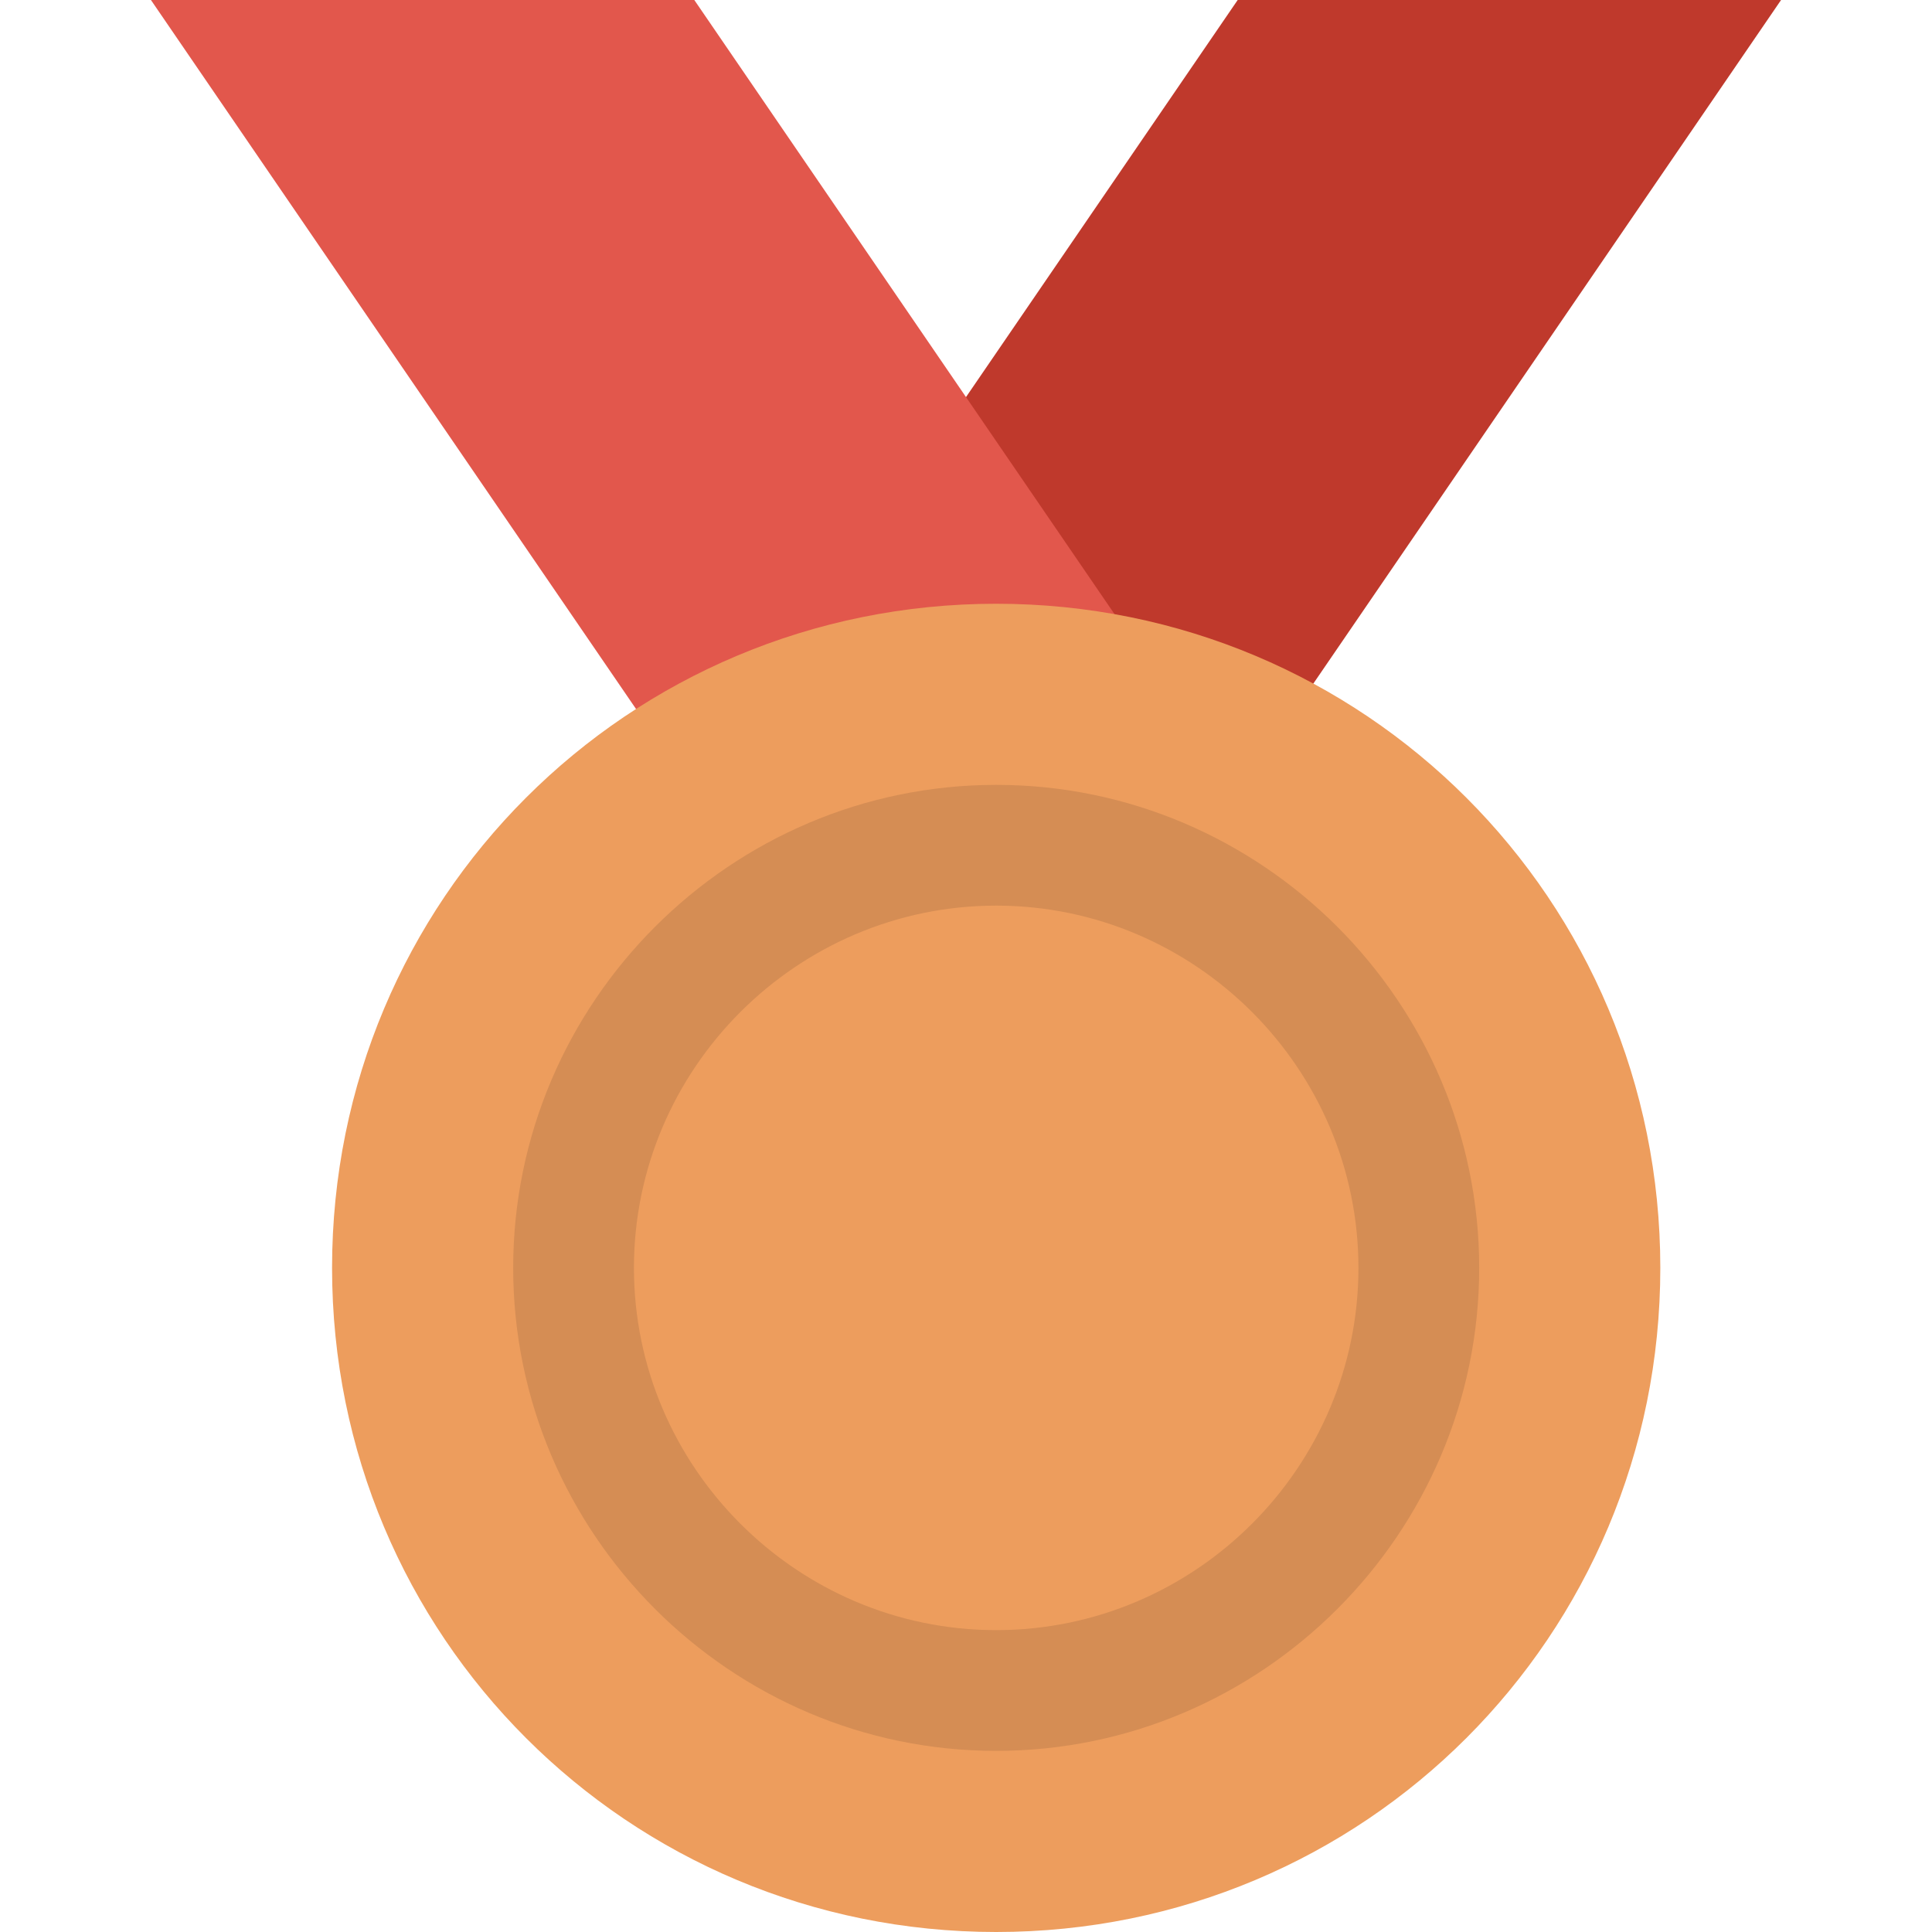
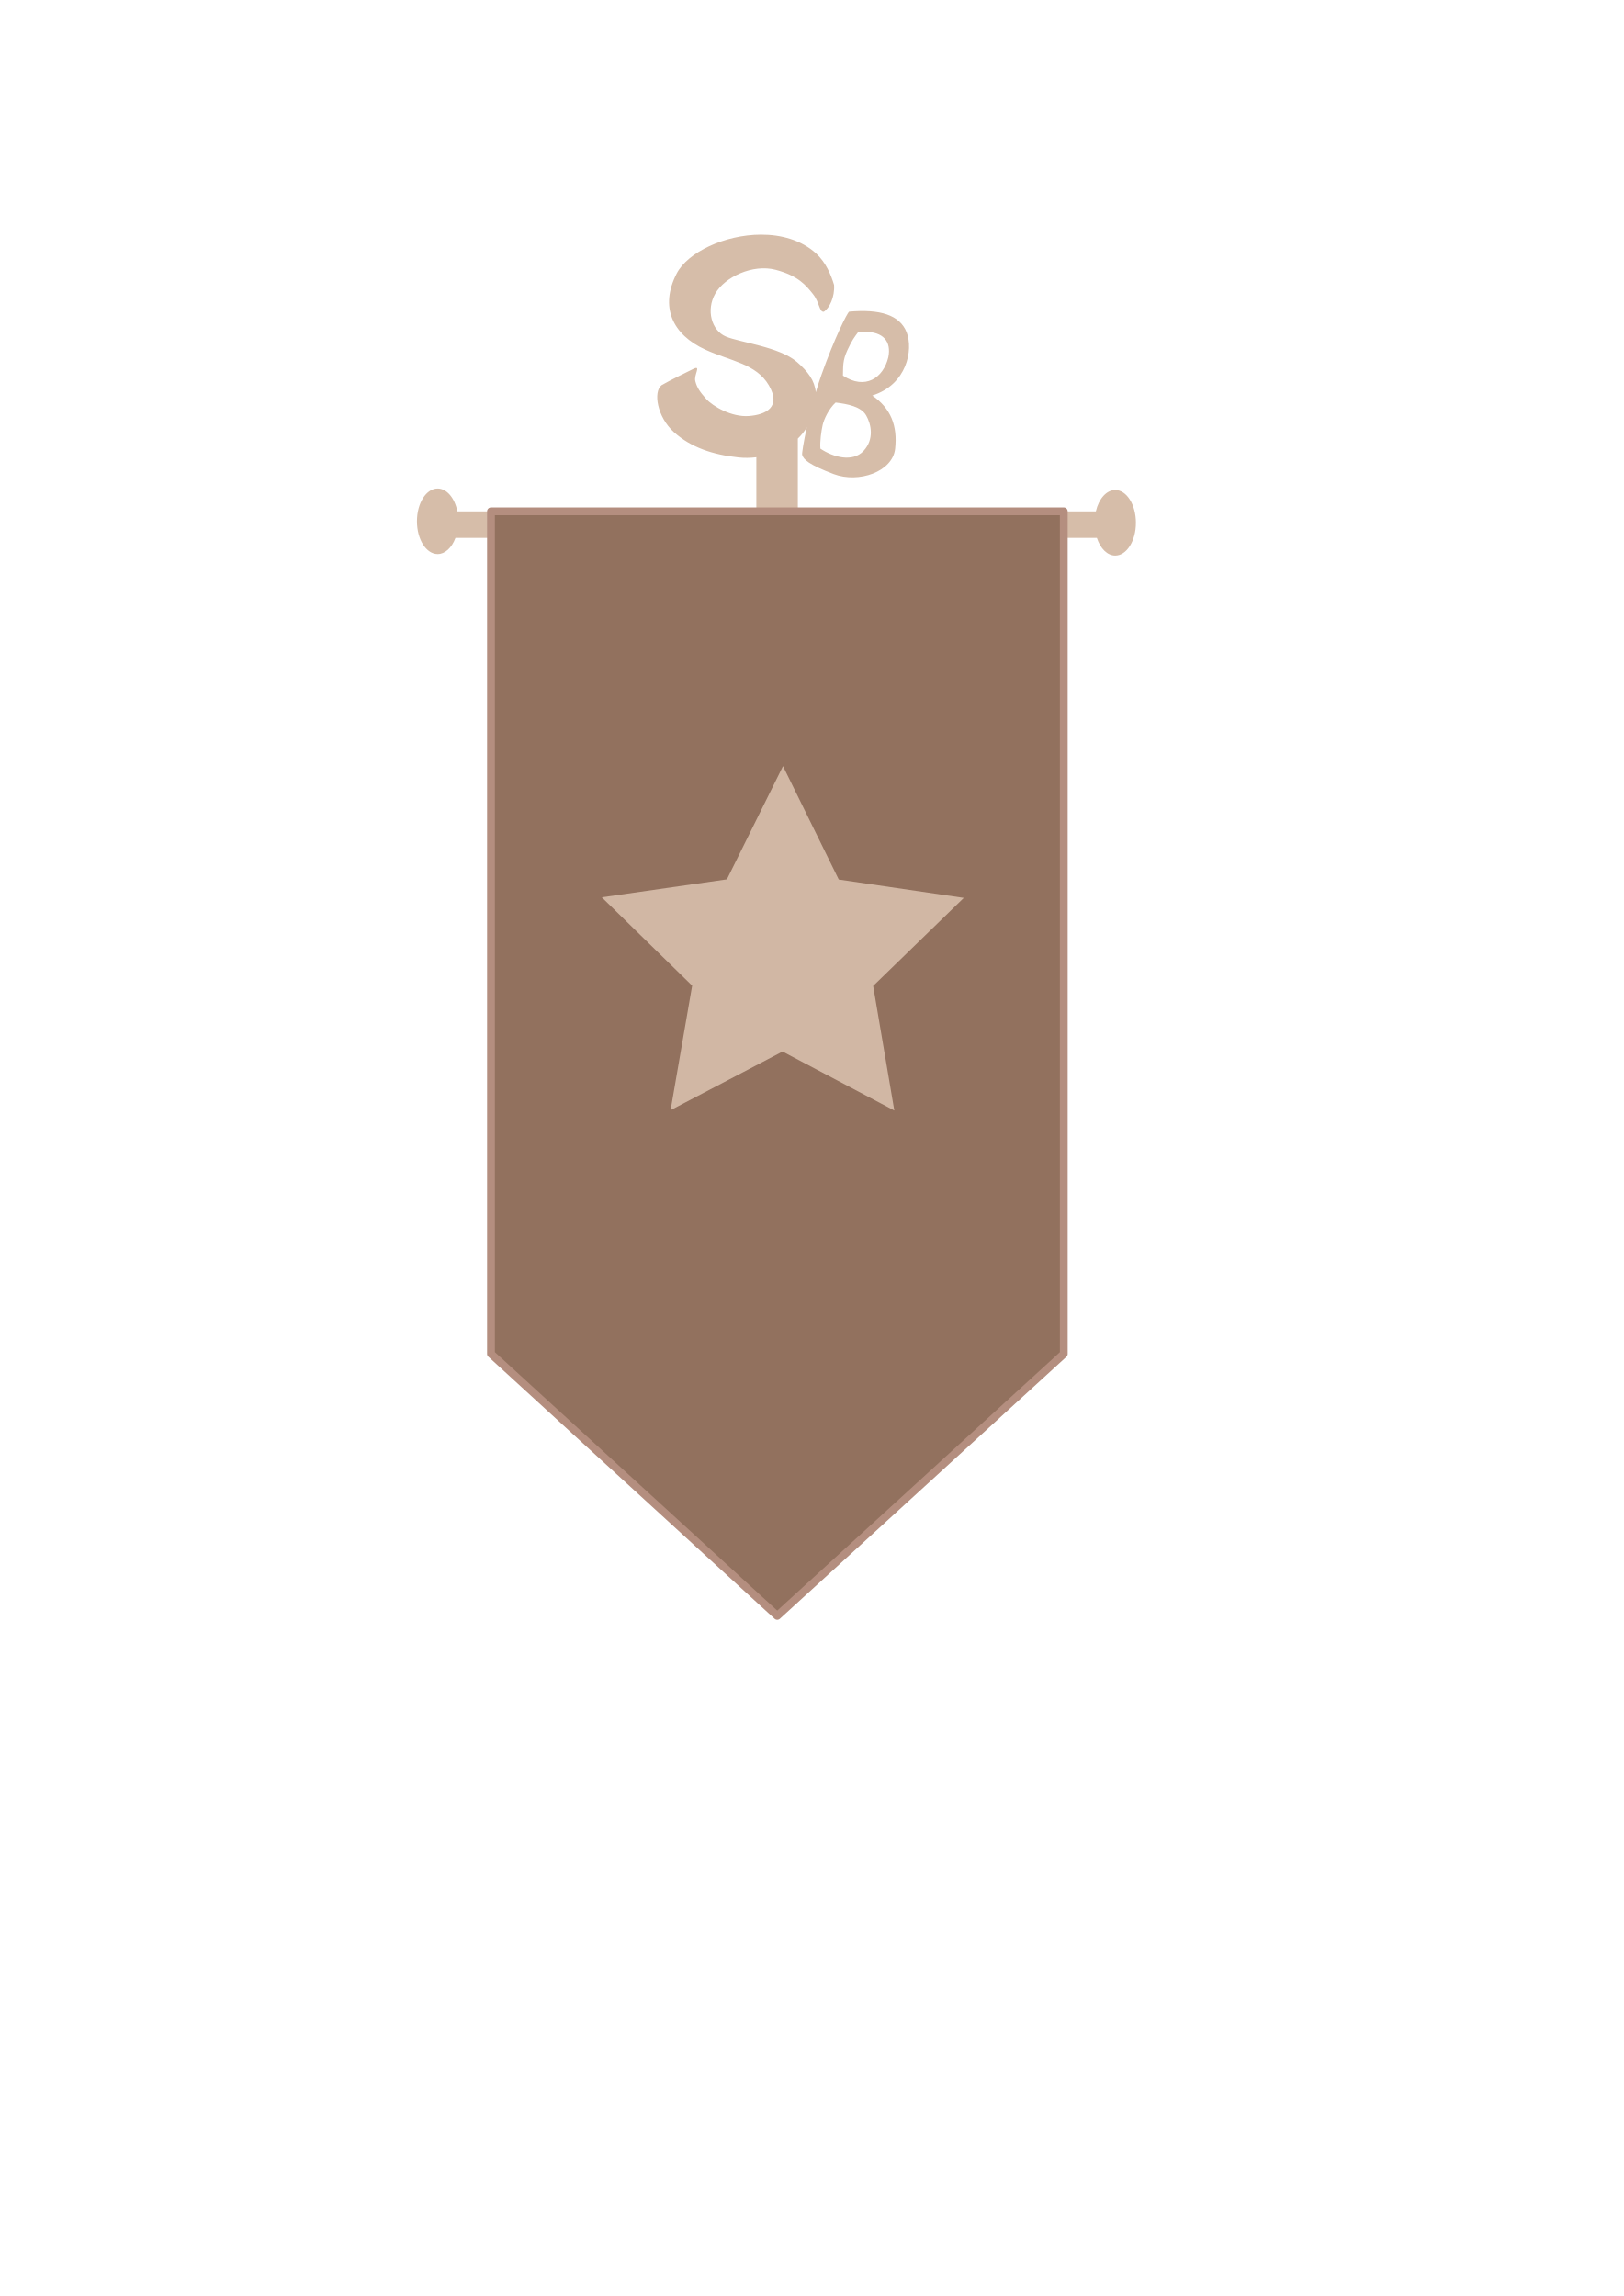
- <svg xmlns="http://www.w3.org/2000/svg" version="1.1" id="Layer_1" x="0px" y="0px" viewBox="0 0 300.439 300.439" style="enable-background:new 0 0 300.439 300.439;" xml:space="preserve">
-   <g>
-     <path style="fill:#BF392C;" d="M276.967,0h-84.498L70.415,178.385h84.498L276.967,0z" />
-     <path style="fill:#E2574C;" d="M23.472,0h84.498l122.053,178.385h-84.498L23.472,0z" />
-     <path style="fill:#ED9D5D;" d="M154.914,93.887c57.271,0,103.276,46.005,103.276,103.276s-46.005,103.276-103.276,103.276   S51.638,254.434,51.638,197.163S97.643,93.887,154.914,93.887z" />
-     <path style="fill:#D58D54;" d="M154.914,122.053c-41.31,0-75.11,33.799-75.11,75.11s33.799,75.11,75.11,75.11   s75.11-33.799,75.11-75.11S196.224,122.053,154.914,122.053z M154.914,253.495c-30.983,0-56.332-25.35-56.332-56.332   s25.35-56.332,56.332-56.332s56.332,25.35,56.332,56.332S185.896,253.495,154.914,253.495z" />
+ <svg xmlns="http://www.w3.org/2000/svg" width="210mm" height="297mm" viewBox="0 0 210 297" version="1.1" id="svg5">
+   <defs id="defs2" />
+   <g id="layer2" style="display:inline">
+     <path id="rect28516" style="fill:#d6bda9;fill-opacity:1;stroke:none;stroke-width:3.763;stroke-linejoin:round;stroke-miterlimit:4;stroke-dasharray:none;stroke-opacity:1" d="M 371.967 114.707 C 354.303 114.754 336.135 123.32 330.764 133.75 C 322.38 150.03 328.686 163.632 344.844 170.969 C 357.022 176.537 369.685 177.79 375.85 188.406 C 382.014 199.022 374.405 202.795 366.002 203.396 C 357.599 203.998 348.402 198.614 345.205 195.047 C 342.008 191.479 340.727 189.501 339.895 186.371 C 339.062 183.242 342.965 178.399 338.98 180.32 C 335.628 182.02 327.848 185.723 323.436 188.289 C 319.173 191.44 321.209 203.924 329.484 211.322 C 337.76 218.721 348.301 222.296 361.107 223.648 C 363.855 223.939 366.774 223.906 369.721 223.543 L 369.721 250 L 223.572 250 A 10.114 16.023 0 0 0 213.932 238.824 A 10.114 16.023 0 0 0 203.818 254.848 A 10.114 16.023 0 0 0 213.932 270.871 A 10.114 16.023 0 0 0 222.648 262.967 L 536.17 262.967 A 10.114 16.023 0 0 0 545.148 271.613 A 10.114 16.023 0 0 0 555.262 255.59 A 10.114 16.023 0 0 0 545.148 239.566 A 10.114 16.023 0 0 0 535.674 250 L 390 250 L 390 214.43 C 391.675 212.816 393.154 210.984 394.375 208.934 C 392.753 216.365 391.946 221.746 392.107 222.322 C 392.754 224.625 395.253 227.122 407.506 231.77 C 419.759 236.417 436.321 230.631 437.559 219.42 C 438.796 208.209 435.502 199.643 426.383 193.371 C 443.316 188.061 446.531 171.029 443.182 162.467 C 439.832 153.905 430.03 151.044 415.094 152.361 C 414.126 152.915 407.734 165.732 401.529 183.279 C 400.541 186.075 399.62 188.94 398.771 191.789 C 398.217 185.983 394.904 181.64 389.686 177.07 C 381.066 169.523 361.712 167.452 354.781 164.51 C 347.851 161.568 345.019 151.638 349.652 143.523 C 354.286 135.409 367.998 128.974 379.127 131.898 C 390.256 134.823 394.029 139.555 397.355 143.725 C 400.682 147.894 400.444 152.639 402.688 152.412 C 405.432 150.674 408.106 145.261 407.709 139.295 C 406.264 134.534 403.808 128.365 398.867 123.846 C 391.625 117.335 381.876 114.681 371.967 114.707 z M 422.492 162.225 C 431.772 162.123 435.795 166.945 434.234 174.637 C 431.801 184.831 422.892 190.787 412.051 183.637 C 412.185 179.108 411.842 176.306 414.236 171.17 C 416.63 166.034 417.582 164.961 419.445 162.416 C 420.518 162.298 421.532 162.235 422.492 162.225 z M 408.471 196.803 C 414.424 197.53 420.929 198.763 423.416 203.123 C 425.903 207.483 427.417 214.752 422.135 220.441 C 416.852 226.131 407.277 223.566 401.031 219.34 C 400.73 215.777 401.492 210.621 402.129 207.783 C 402.766 204.945 405.157 199.816 408.471 196.803 z " transform="scale(0.2645833)" />
  </g>
-   <g>
- </g>
-   <g>
- </g>
-   <g>
- </g>
-   <g>
- </g>
-   <g>
- </g>
-   <g>
- </g>
-   <g>
- </g>
-   <g>
- </g>
-   <g>
- </g>
-   <g>
- </g>
-   <g>
- </g>
-   <g>
- </g>
-   <g>
- </g>
-   <g>
- </g>
-   <g>
- </g>
+   <g id="layer7" style="display:inline" />
+   <g id="layer3" style="display:inline" />
+   <g id="layer4" style="display:inline" />
+   <g id="layer5" style="display:inline" />
+   <g id="g125581" style="display:none">
+     <path id="path125579" style="fill:#666a6d;fill-opacity:1;stroke:#8b959e;stroke-width:1.109;stroke-linejoin:round;stroke-miterlimit:4;stroke-dasharray:none;stroke-opacity:1" d="M 59.532,66.146 V 185.218 h -5.85e-4 v 0.001 l 5.85e-4,-5.6e-4 h 5.86e-4 L 100.522,222.25 141.552,185.23 v -0.011 0 -119.073 z" />
+   </g>
+   <g id="layer1" style="display:inline">
+     <path id="rect9464" style="fill:#92715e;fill-opacity:1;stroke:#b48e7f;stroke-width:1.008;stroke-linejoin:round;stroke-miterlimit:4;stroke-dasharray:none;stroke-opacity:1" d="M 63.5,66.146 V 175.127 h -5.29e-4 v 0.001 l 5.29e-4,-5.4e-4 h 5.29e-4 l 37.023,33.893 37.06,-33.883 v -0.01 0 -108.982 z" />
+   </g>
+   <g id="layer6" style="display:inline">
+     <path style="display:inline;fill:#d1b7a4;fill-opacity:1;stroke:none;stroke-width:3.78;stroke-linejoin:round;stroke-miterlimit:4;stroke-dasharray:none;stroke-opacity:1" id="path70017-3" transform="matrix(0.2645833,0,0,0.2645833,88.33986,45.69042)" d="m 103.28,370.249 -54.636,-28.834 -54.727,28.662 10.539,-60.872 -44.17,-43.191 61.15,-8.787 27.428,-55.355 27.254,55.442 61.122,8.98 -44.306,43.052 z" />
+   </g>
</svg>
